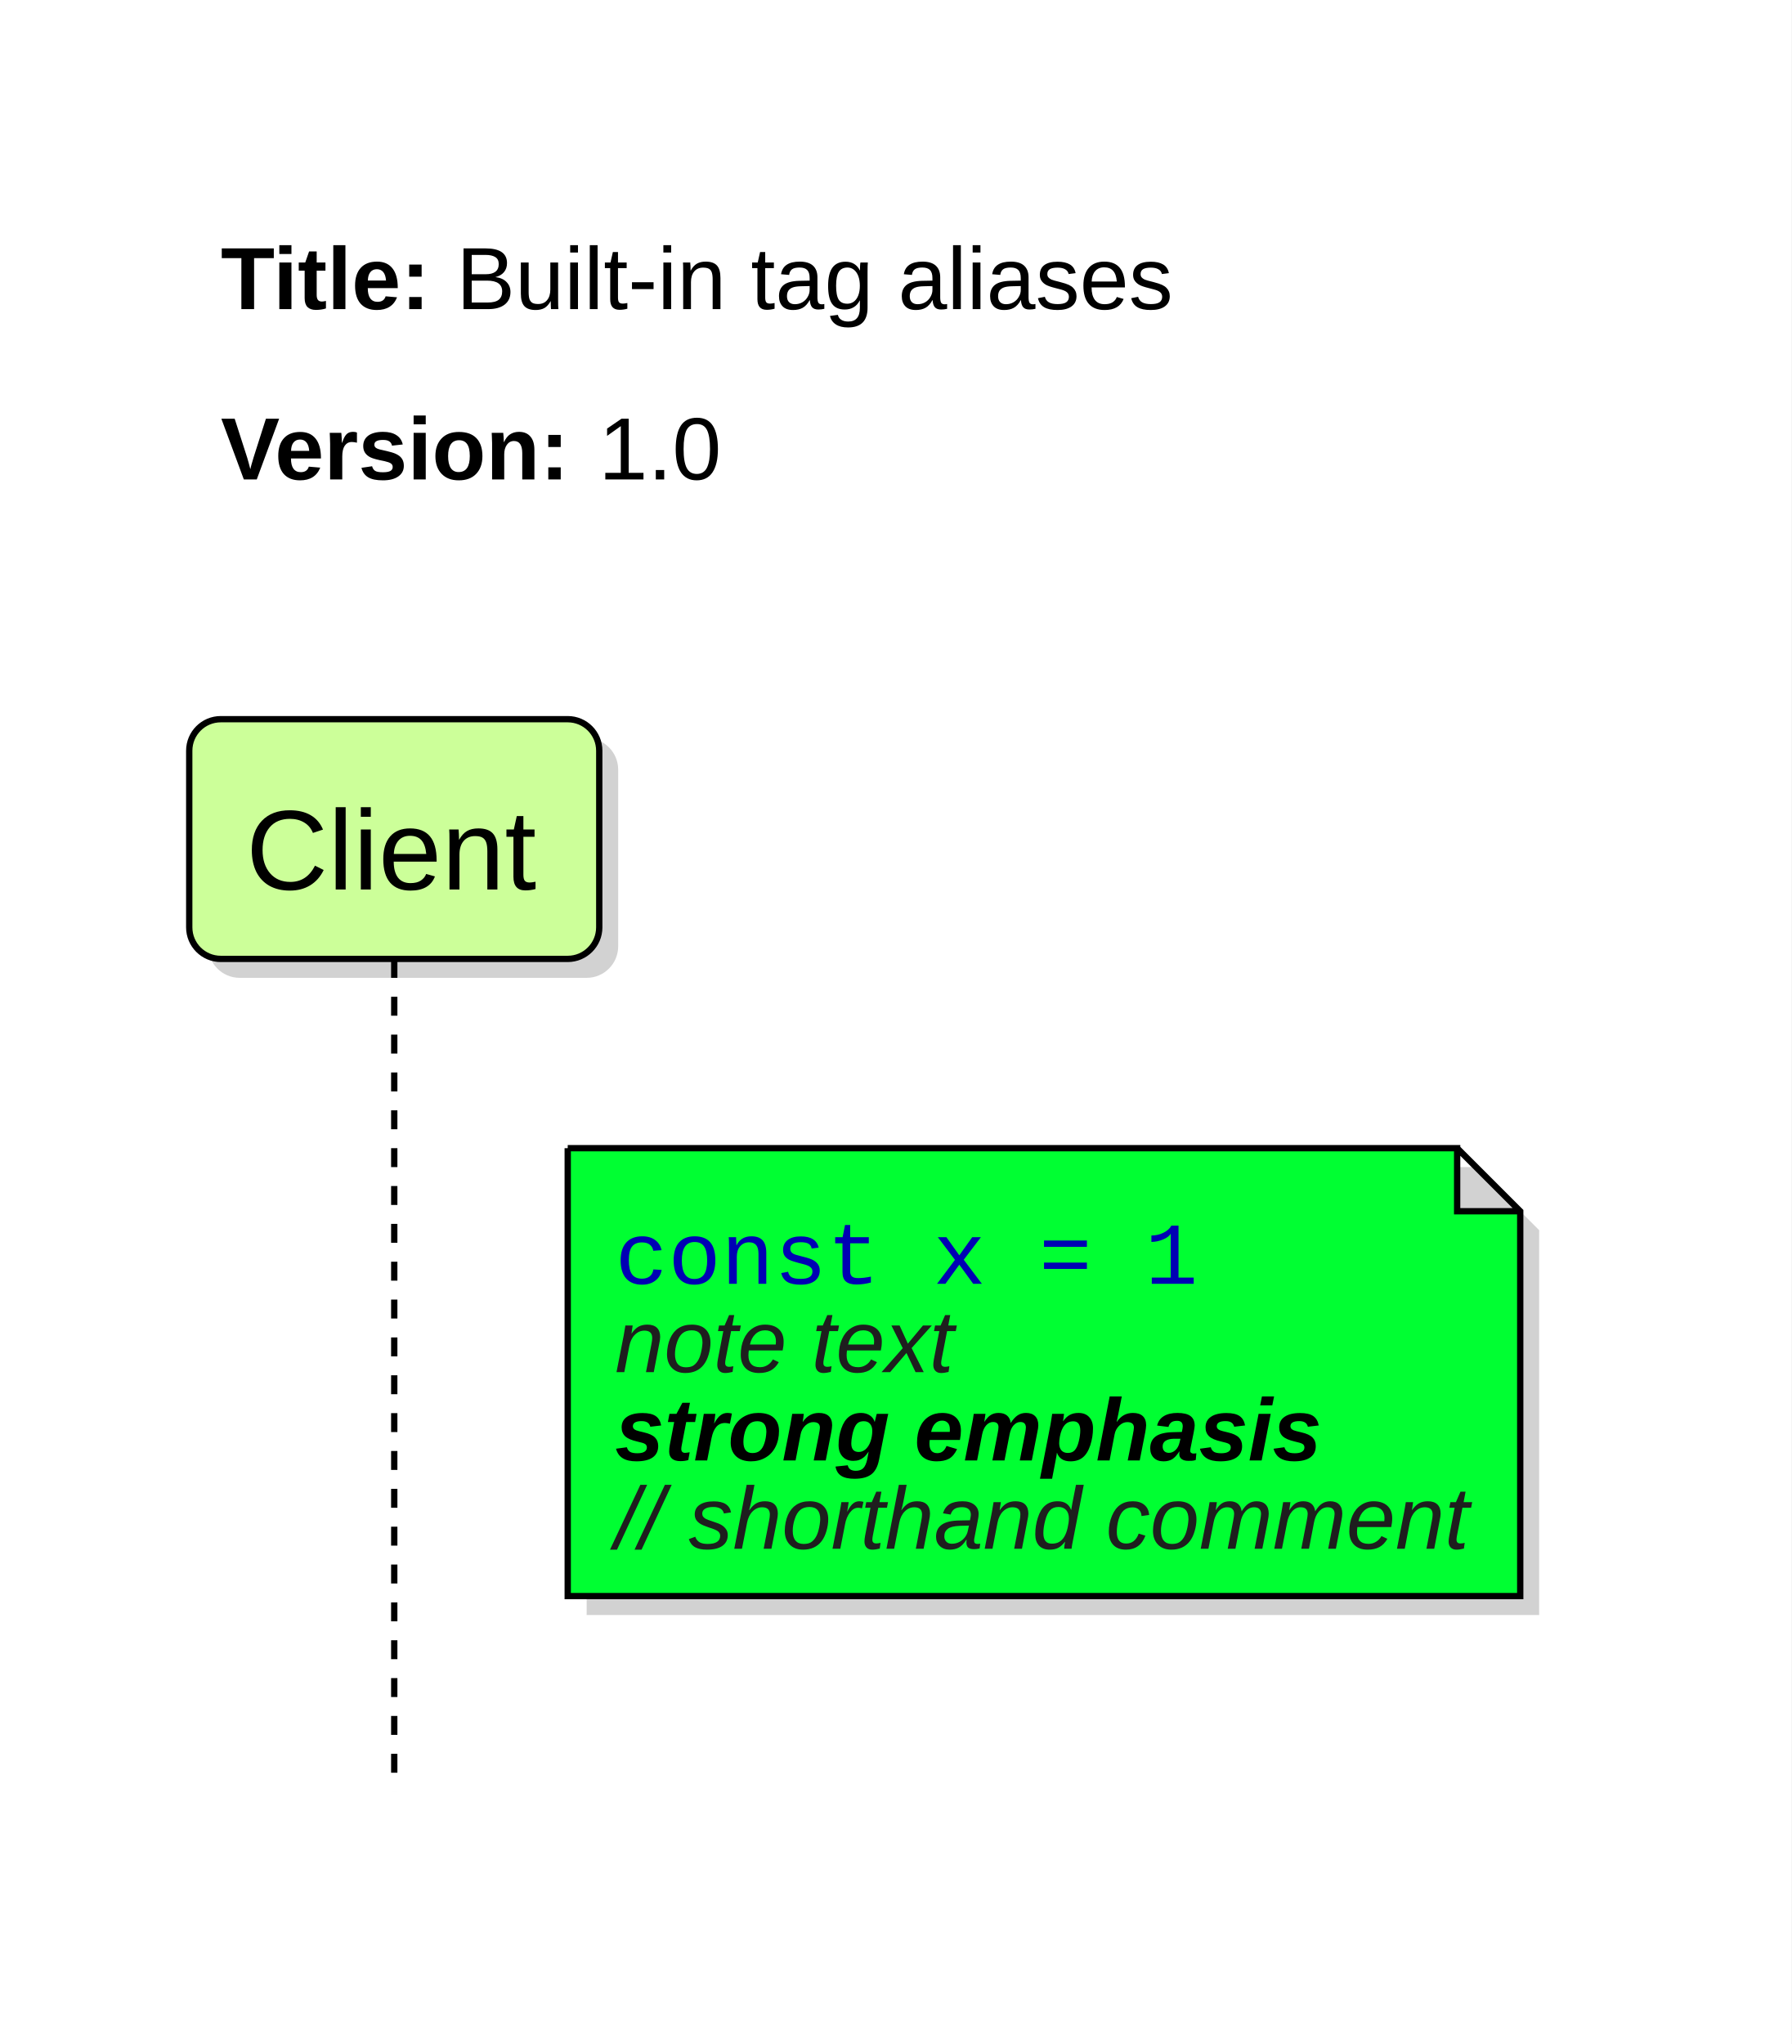
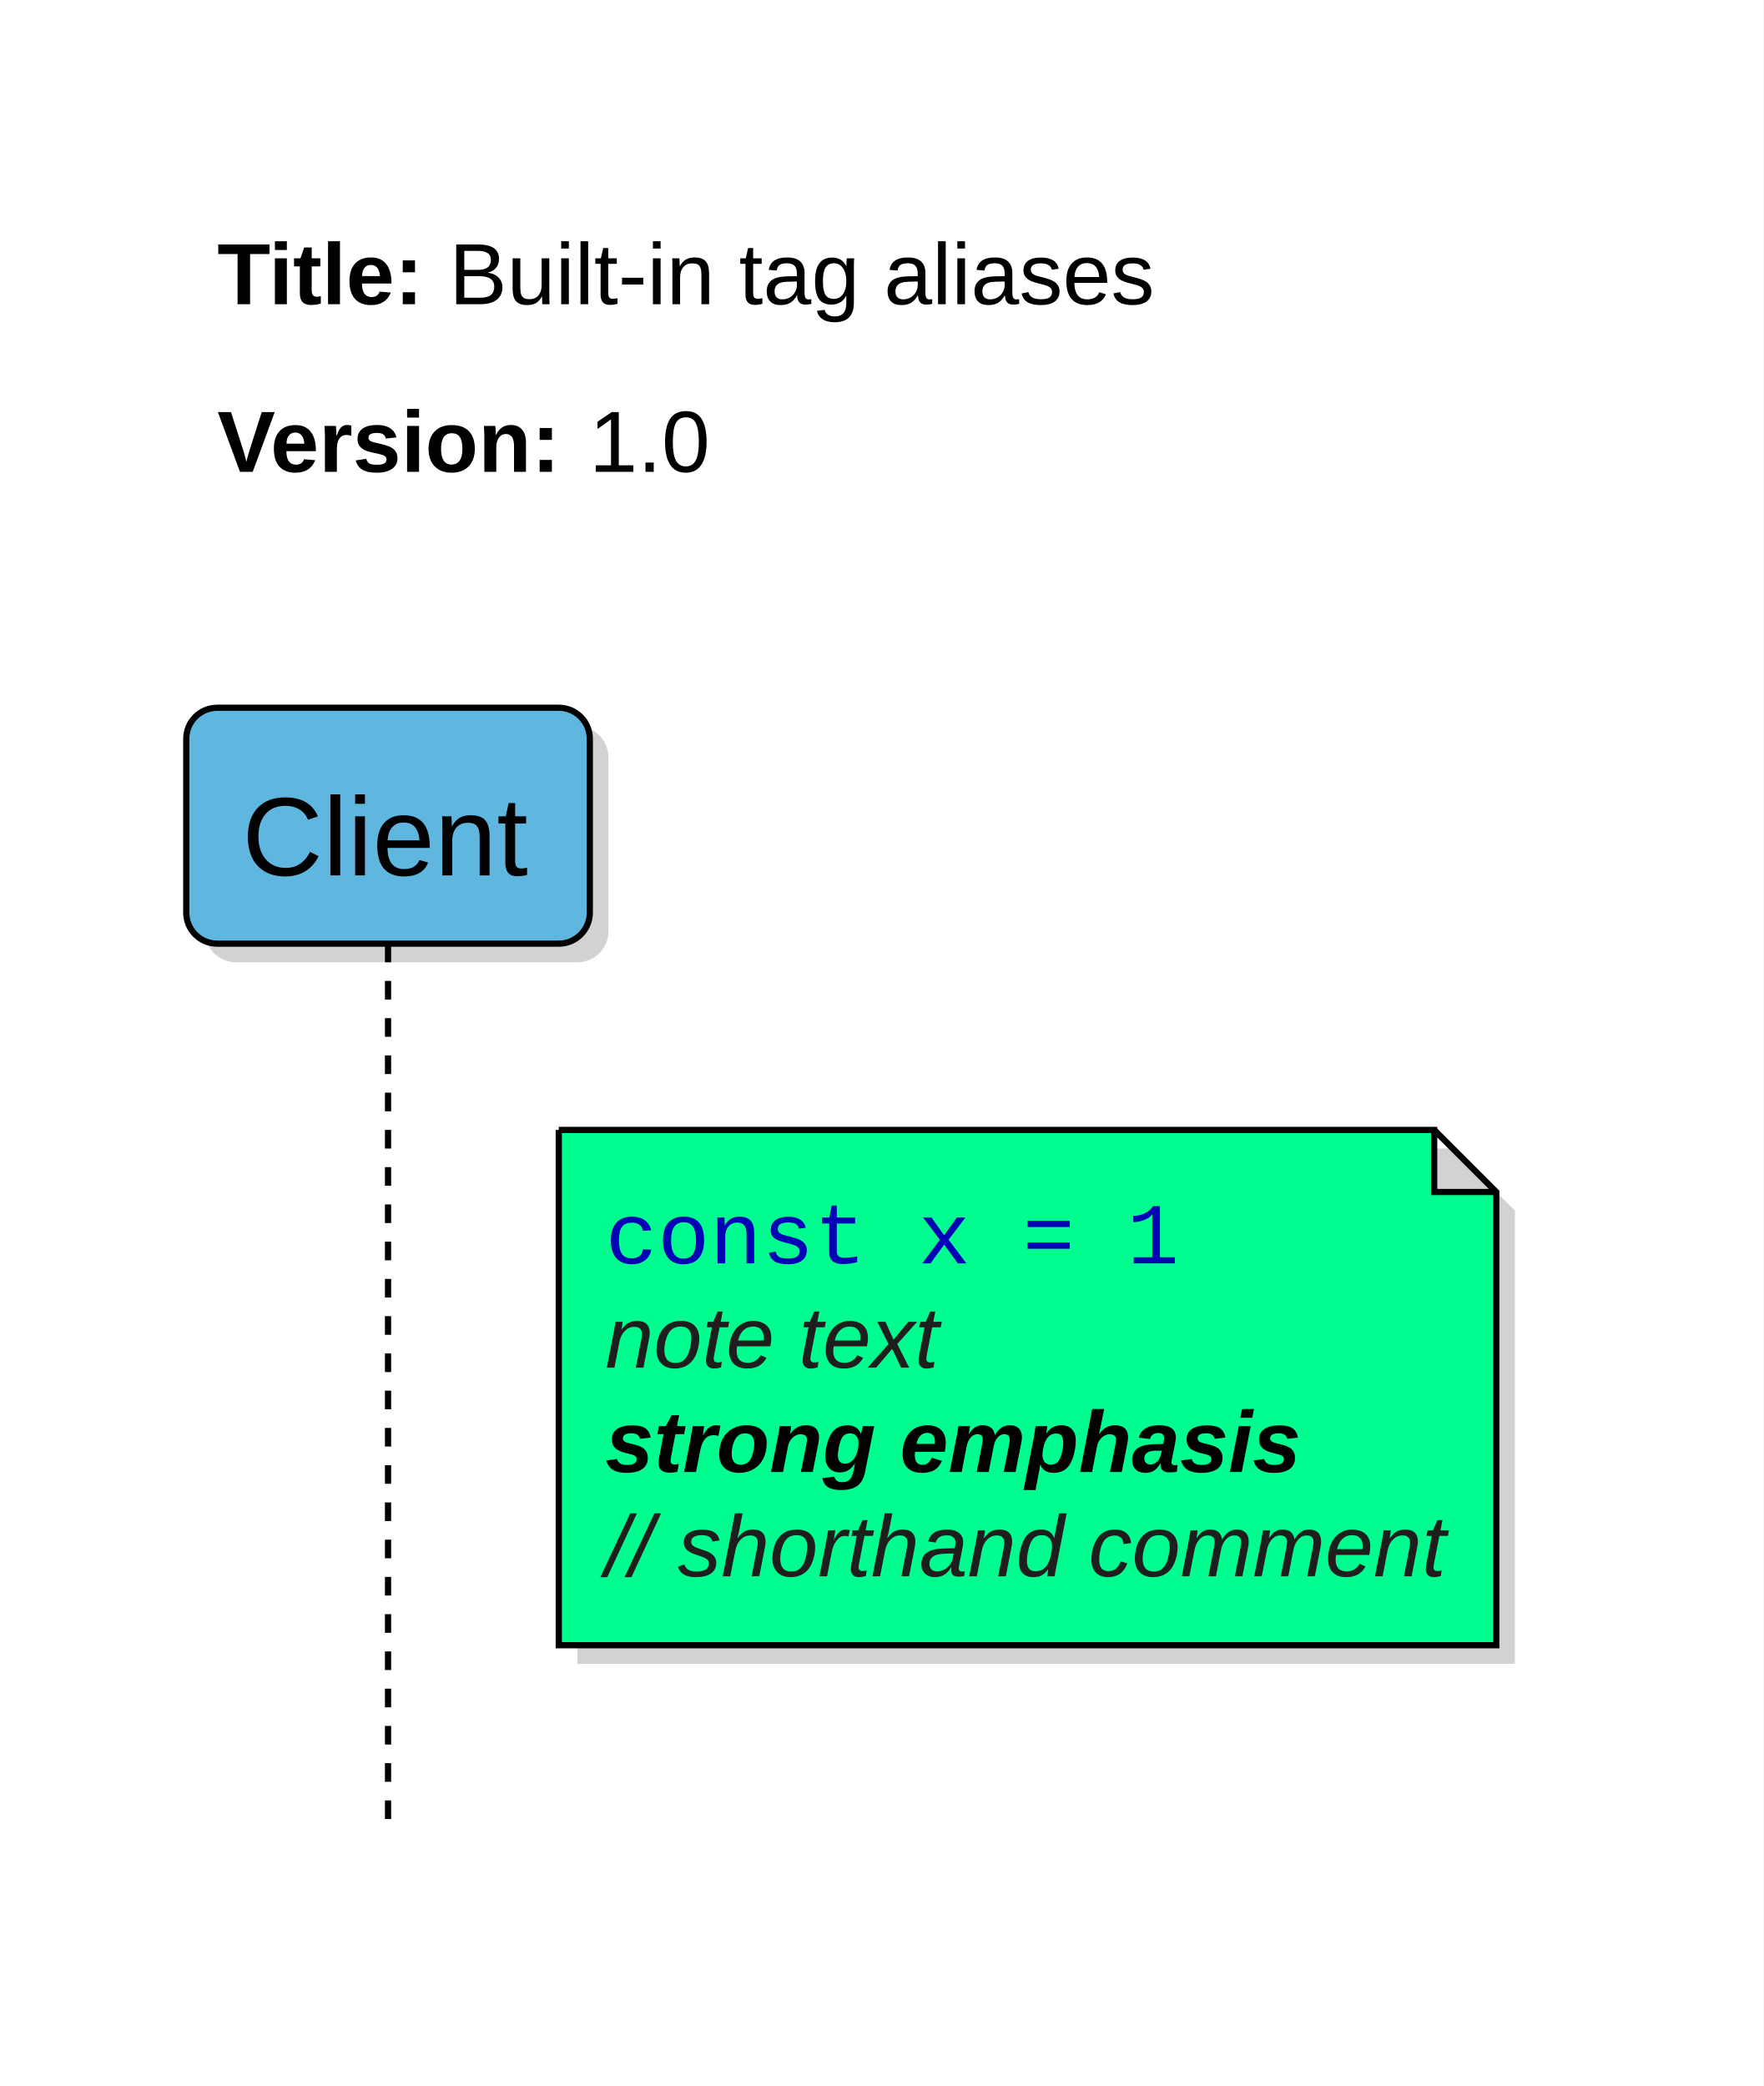
- <svg xmlns="http://www.w3.org/2000/svg" width="284" height="324" viewBox="0 0 284 324">
+ <svg xmlns="http://www.w3.org/2000/svg" width="284" height="336" viewBox="0 0 284 336">
  <rect width="100%" height="100%" fill="white" />
-   <path d="M 0 0 L 0 314 L 274 314 L 274 0 L 0 0" fill="rgb(255, 255, 255)" stroke="none" />
+   <path d="M 0 0 L 0 326 L 274 326 L 274 0 L 0 0" fill="rgb(255, 255, 255)" stroke="none" />
  <path d="M 30 30 L 30 57 L 192 57 L 192 30 L 30 30" fill="rgba(0,0,0,0)" stroke="none" />
  <text x="35" y="49" fill="rgb(0,0,0)" font-family="Liberation Sans, Arial, Helvetica, sans-serif" font-size="14" xml:space="preserve" font-weight="bold" dominant-baseline="auto">Title:</text>
  <text x="68.44" y="49" fill="rgb(0,0,0)" font-family="Liberation Sans, Arial, Helvetica, sans-serif" font-size="14" xml:space="preserve" dominant-baseline="auto"> </text>
  <text x="72.33" y="49" fill="rgb(0,0,0)" font-family="Liberation Sans, Arial, Helvetica, sans-serif" font-size="14" xml:space="preserve" dominant-baseline="auto">Built-in tag aliases</text>
  <path d="M 30 57 L 30 84 L 120 84 L 120 57 L 30 57" fill="rgba(0,0,0,0)" stroke="none" />
  <text x="35" y="76" fill="rgb(0,0,0)" font-family="Liberation Sans, Arial, Helvetica, sans-serif" font-size="14" xml:space="preserve" font-weight="bold" dominant-baseline="auto">Version:</text>
  <text x="91.01" y="76" fill="rgb(0,0,0)" font-family="Liberation Sans, Arial, Helvetica, sans-serif" font-size="14" xml:space="preserve" dominant-baseline="auto"> </text>
  <text x="94.9" y="76" fill="rgb(0,0,0)" font-family="Liberation Sans, Arial, Helvetica, sans-serif" font-size="14" xml:space="preserve" dominant-baseline="auto">1.0</text>
  <path d="M 33 122 L 33 150 L 33 150 A 5 5 0 0 0 38 155 L 93 155 L 93 155 A 5 5 0 0 0 98 150 L 98 122 L 98 122 A 5 5 0 0 0 93 117 L 38 117 L 38 117 A 5 5 0 0 0 33 122" fill="rgb(210,210,210)" stroke="none" />
-   <path d="M 30 119 L 30 147 L 30 147 A 5 5 0 0 0 35 152 L 90 152 L 90 152 A 5 5 0 0 0 95 147 L 95 119 L 95 119 A 5 5 0 0 0 90 114 L 35 114 L 35 114 A 5 5 0 0 0 30 119" fill="rgb(204,255,153)" stroke="none" />
+   <path d="M 30 119 L 30 147 L 30 147 A 5 5 0 0 0 35 152 L 90 152 L 90 152 A 5 5 0 0 0 95 147 L 95 119 L 95 119 A 5 5 0 0 0 90 114 L 35 114 L 35 114 A 5 5 0 0 0 30 119" fill="rgb(95,183,224)" stroke="none" />
  <path d="M 30 119 L 30 147 L 30 147 A 5 5 0 0 0 35 152 L 90 152 L 90 152 A 5 5 0 0 0 95 147 L 95 119 L 95 119 A 5 5 0 0 0 90 114 L 35 114 L 35 114 A 5 5 0 0 0 30 119" fill="none" stroke="rgb(0, 0, 0)" stroke-width="1" />
  <text x="39" y="141" fill="rgb(0,0,0)" font-family="Liberation Sans, Arial, Helvetica, sans-serif" font-size="18" xml:space="preserve" dominant-baseline="auto">Client</text>
-   <path d="M 93 185 M 234 185 M 244 195 M 244 256 M 93 256 M 93 185" fill="rgb(210,210,210)" stroke="none" />
-   <path d="M 90 182 M 231 182 M 231 192 M 241 192 M 241 253 M 90 253 M 90 182" fill="rgb(0, 255, 50)" stroke="none" />
-   <path d="M 90 182 M 231 182 M 231 192 M 241 192 M 231 182 M 241 192 M 241 253 M 90 253 M 90 182" fill="none" stroke="rgb(0, 0, 0)" stroke-width="1" />
-   <path d="M 93 185 M 234 185 M 244 195 M 244 256 M 93 256 M 93 185" fill="rgb(210,210,210)" stroke="none" />
-   <path d="M 90 182 M 231 182 M 231 192 M 241 192 M 241 253 M 90 253 M 90 182" fill="rgb(0, 255, 50)" stroke="none" />
-   <path d="M 90 182 M 231 182 M 231 192 M 241 192 M 231 182 M 241 192 M 241 253 M 90 253 M 90 182" fill="none" stroke="rgb(0, 0, 0)" stroke-width="1" />
-   <path d="M 62.5 152 M 62.5 260" fill="none" stroke="rgb(0,0,0)" stroke-width="1" stroke-dasharray="3,3" />
-   <path d="M 62.5 152 L 62.5 260" fill="none" stroke="rgb(0,0,0)" stroke-width="1" stroke-dasharray="3,3" />
-   <path d="M 93 185 L 234 185 L 244 195 L 244 256 L 93 256 L 93 185" fill="rgb(210,210,210)" stroke="none" />
-   <path d="M 90 182 L 231 182 L 231 192 L 241 192 L 241 253 L 90 253 L 90 182" fill="rgb(0, 255, 50)" stroke="none" />
-   <path d="M 90 182 L 231 182 L 231 192 L 241 192 M 231 182 L 241 192 L 241 253 L 90 253 L 90 182" fill="none" stroke="rgb(0, 0, 0)" stroke-width="1" />
-   <path d="M 90 182 M 90 253 M 241 253 M 241 182 M 90 182" fill="none" stroke="rgb(0, 0, 0)" stroke-width="1" />
+   <path d="M 93 185 M 234 185 M 244 195 M 244 268 M 93 268 M 93 185" fill="rgb(210,210,210)" stroke="none" />
+   <path d="M 90 182 M 231 182 M 231 192 M 241 192 M 241 265 M 90 265 M 90 182" fill="rgb(0,253,144)" stroke="none" />
+   <path d="M 90 182 M 231 182 M 231 192 M 241 192 M 231 182 M 241 192 M 241 265 M 90 265 M 90 182" fill="none" stroke="rgb(0, 0, 0)" stroke-width="1" />
+   <path d="M 93 185 M 234 185 M 244 195 M 244 268 M 93 268 M 93 185" fill="rgb(210,210,210)" stroke="none" />
+   <path d="M 90 182 M 231 182 M 231 192 M 241 192 M 241 265 M 90 265 M 90 182" fill="rgb(0,253,144)" stroke="none" />
+   <path d="M 90 182 M 231 182 M 231 192 M 241 192 M 231 182 M 241 192 M 241 265 M 90 265 M 90 182" fill="none" stroke="rgb(0, 0, 0)" stroke-width="1" />
+   <path d="M 62.5 152 M 62.5 272" fill="none" stroke="rgb(0,0,0)" stroke-width="1" stroke-dasharray="3,3" />
+   <path d="M 62.5 152 L 62.5 272" fill="none" stroke="rgb(0,0,0)" stroke-width="1" stroke-dasharray="3,3" />
+   <path d="M 93 185 L 234 185 L 244 195 L 244 268 L 93 268 L 93 185" fill="rgb(210,210,210)" stroke="none" />
+   <path d="M 90 182 L 231 182 L 231 192 L 241 192 L 241 265 L 90 265 L 90 182" fill="rgb(0,253,144)" stroke="none" />
+   <path d="M 90 182 L 231 182 L 231 192 L 241 192 M 231 182 L 241 192 L 241 265 L 90 265 L 90 182" fill="none" stroke="rgb(0, 0, 0)" stroke-width="1" />
+   <path d="M 90 182 M 90 265 M 241 265 M 241 182 M 90 182" fill="none" stroke="rgb(0, 0, 0)" stroke-width="1" />
  <text x="97.5" y="203.5" fill="rgb(0,0,180)" font-family="Liberation Mono, Courier New, Courier, monospace" font-size="14" xml:space="preserve" dominant-baseline="auto">const x = 1</text>
-   <text x="97.5" y="217.5" fill="rgb(30,30,30)" font-family="Liberation Sans, Arial, Helvetica, sans-serif" font-size="14" xml:space="preserve" font-style="italic" dominant-baseline="auto">note text</text>
-   <text x="97.5" y="231.5" fill="rgb(0, 0, 0)" font-family="Liberation Sans, Arial, Helvetica, sans-serif" font-size="14" xml:space="preserve" font-weight="bold" font-style="italic" dominant-baseline="auto">strong emphasis</text>
-   <text x="97.5" y="245.5" fill="rgb(30,30,30)" font-family="Liberation Sans, Arial, Helvetica, sans-serif" font-size="14" xml:space="preserve" font-style="italic" dominant-baseline="auto">// shorthand comment</text>
-   <path d="M 62.5 260 L 62.5 284" fill="none" stroke="rgb(0,0,0)" stroke-width="1" stroke-dasharray="3,3" />
+   <text x="97.5" y="220.3" fill="rgb(30,30,30)" font-family="Liberation Sans, Arial, Helvetica, sans-serif" font-size="14" xml:space="preserve" font-style="italic" dominant-baseline="auto">note text</text>
+   <text x="97.5" y="237.1" fill="rgb(0, 0, 0)" font-family="Liberation Sans, Arial, Helvetica, sans-serif" font-size="14" xml:space="preserve" font-weight="bold" font-style="italic" dominant-baseline="auto">strong emphasis</text>
+   <text x="97.5" y="253.9" fill="rgb(30,30,30)" font-family="Liberation Sans, Arial, Helvetica, sans-serif" font-size="14" xml:space="preserve" font-style="italic" dominant-baseline="auto">// shorthand comment</text>
+   <path d="M 62.5 272 L 62.5 296" fill="none" stroke="rgb(0,0,0)" stroke-width="1" stroke-dasharray="3,3" />
</svg>
